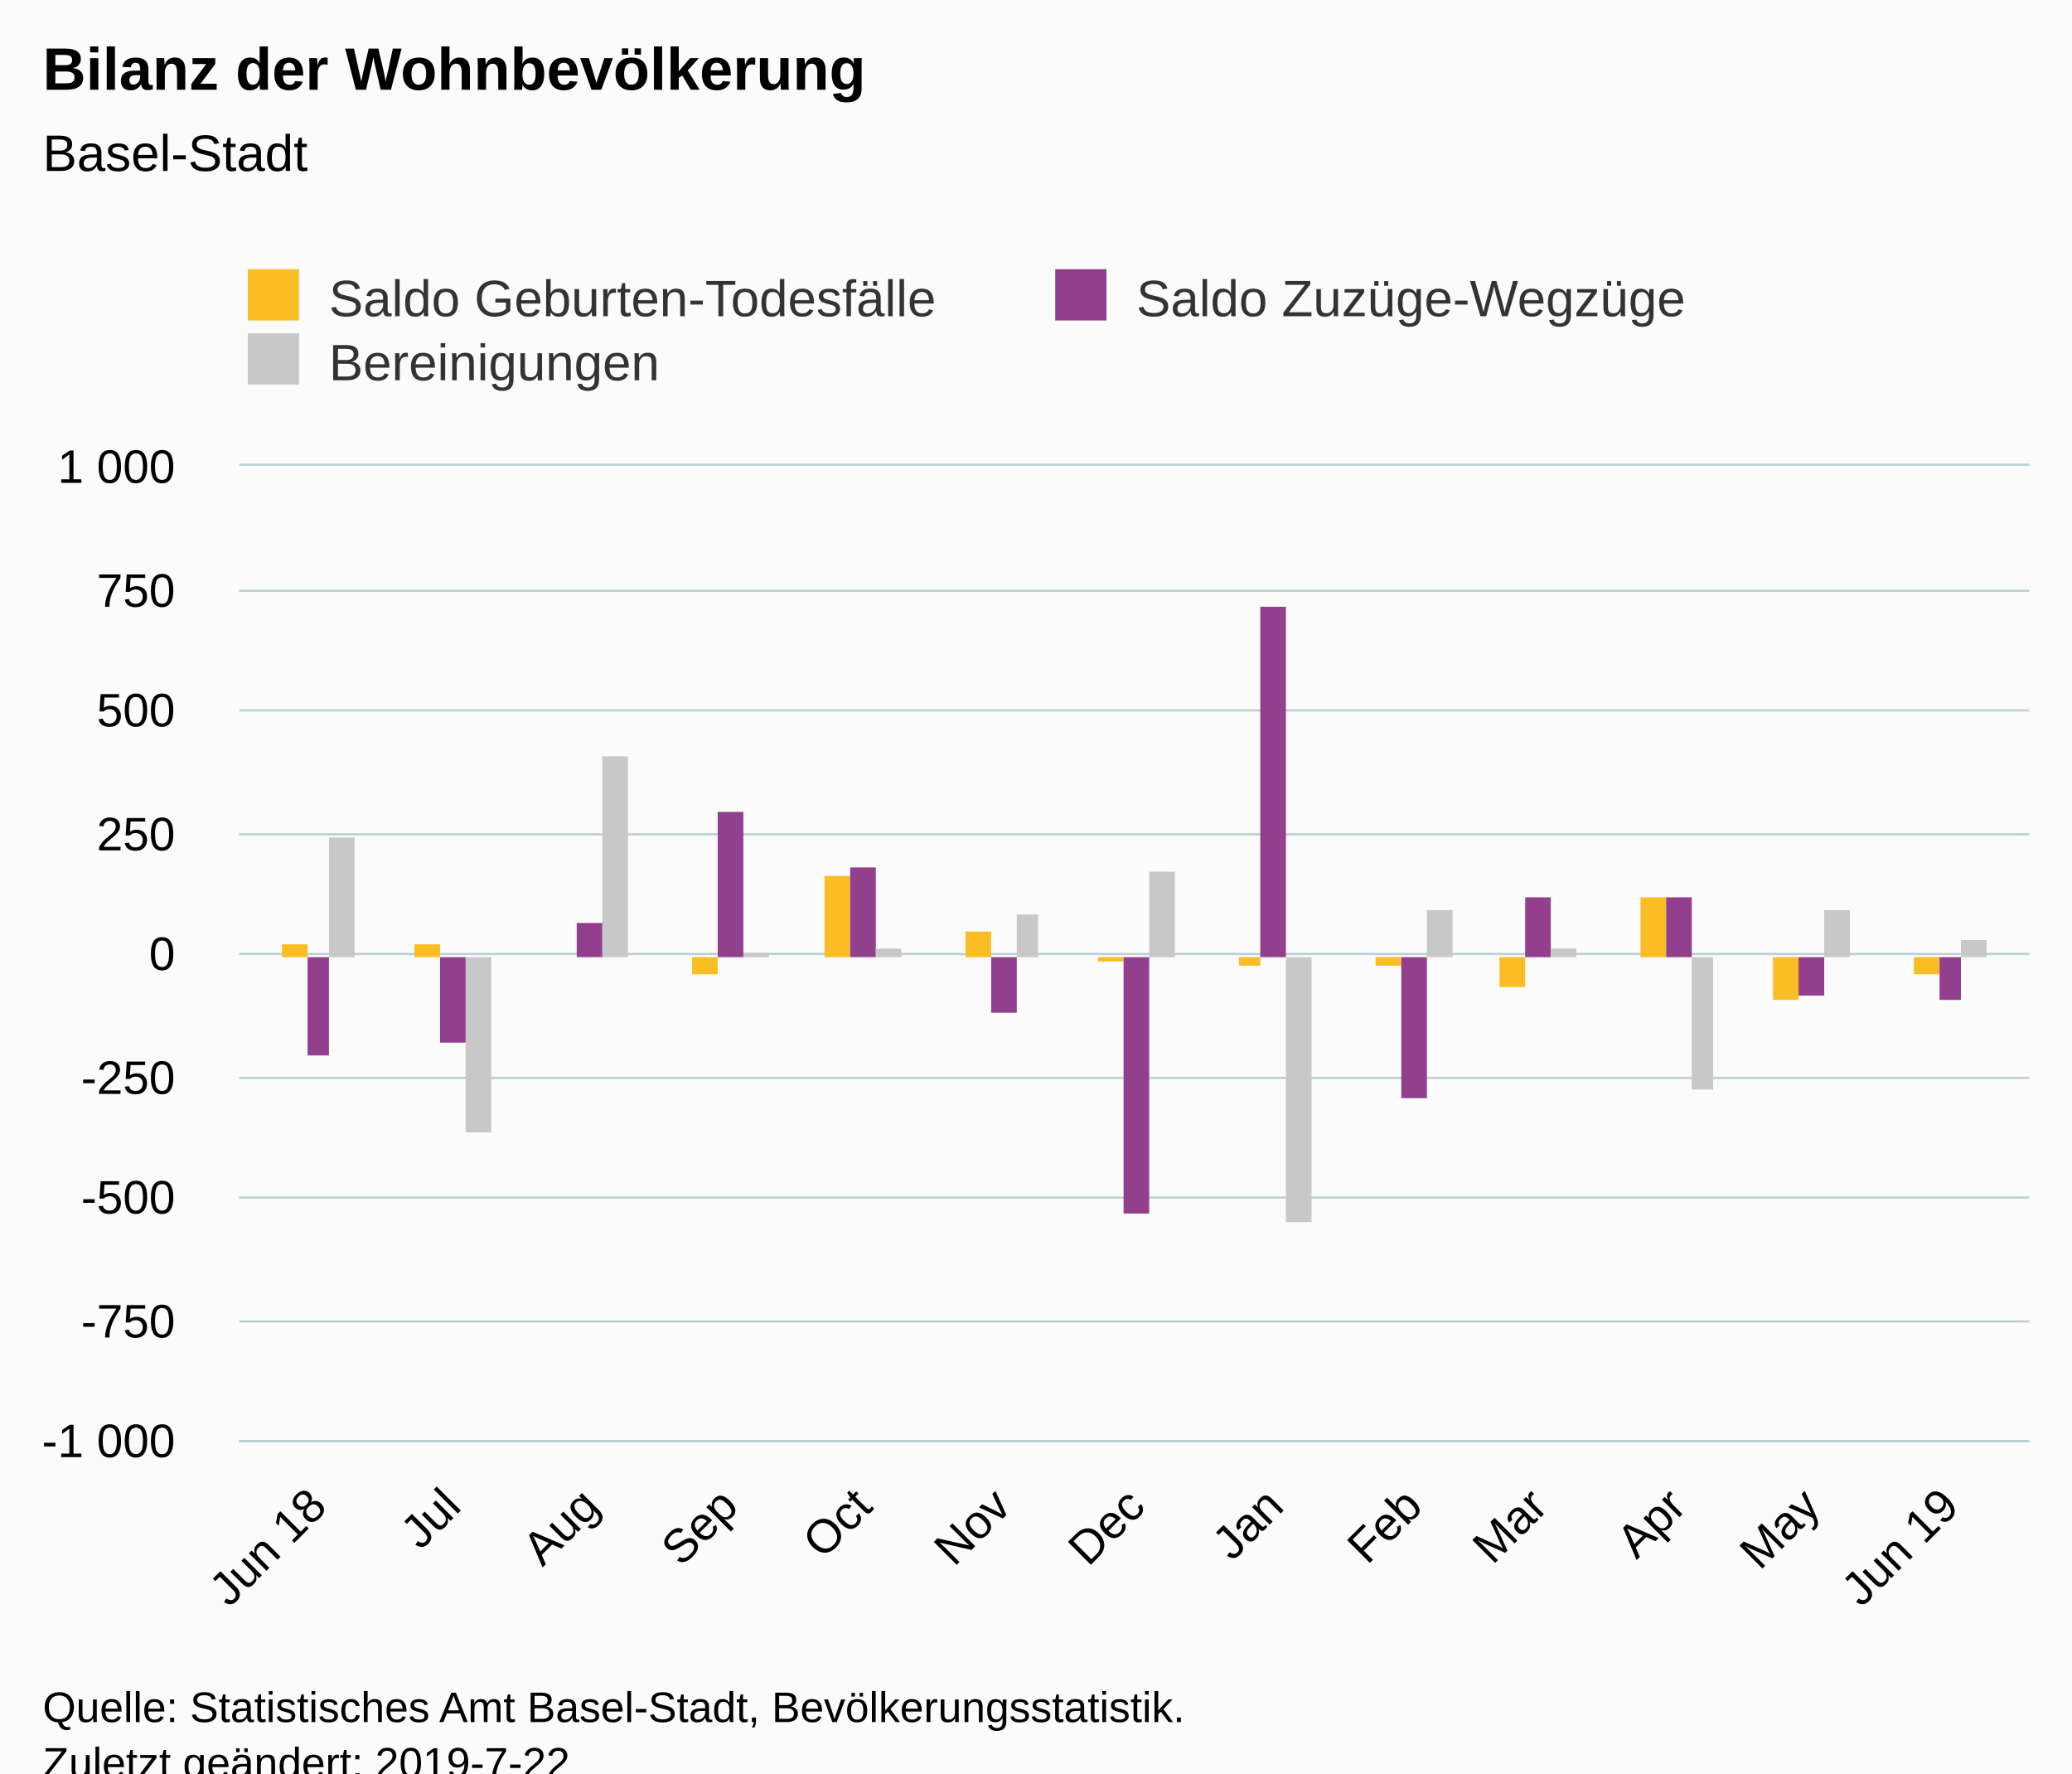
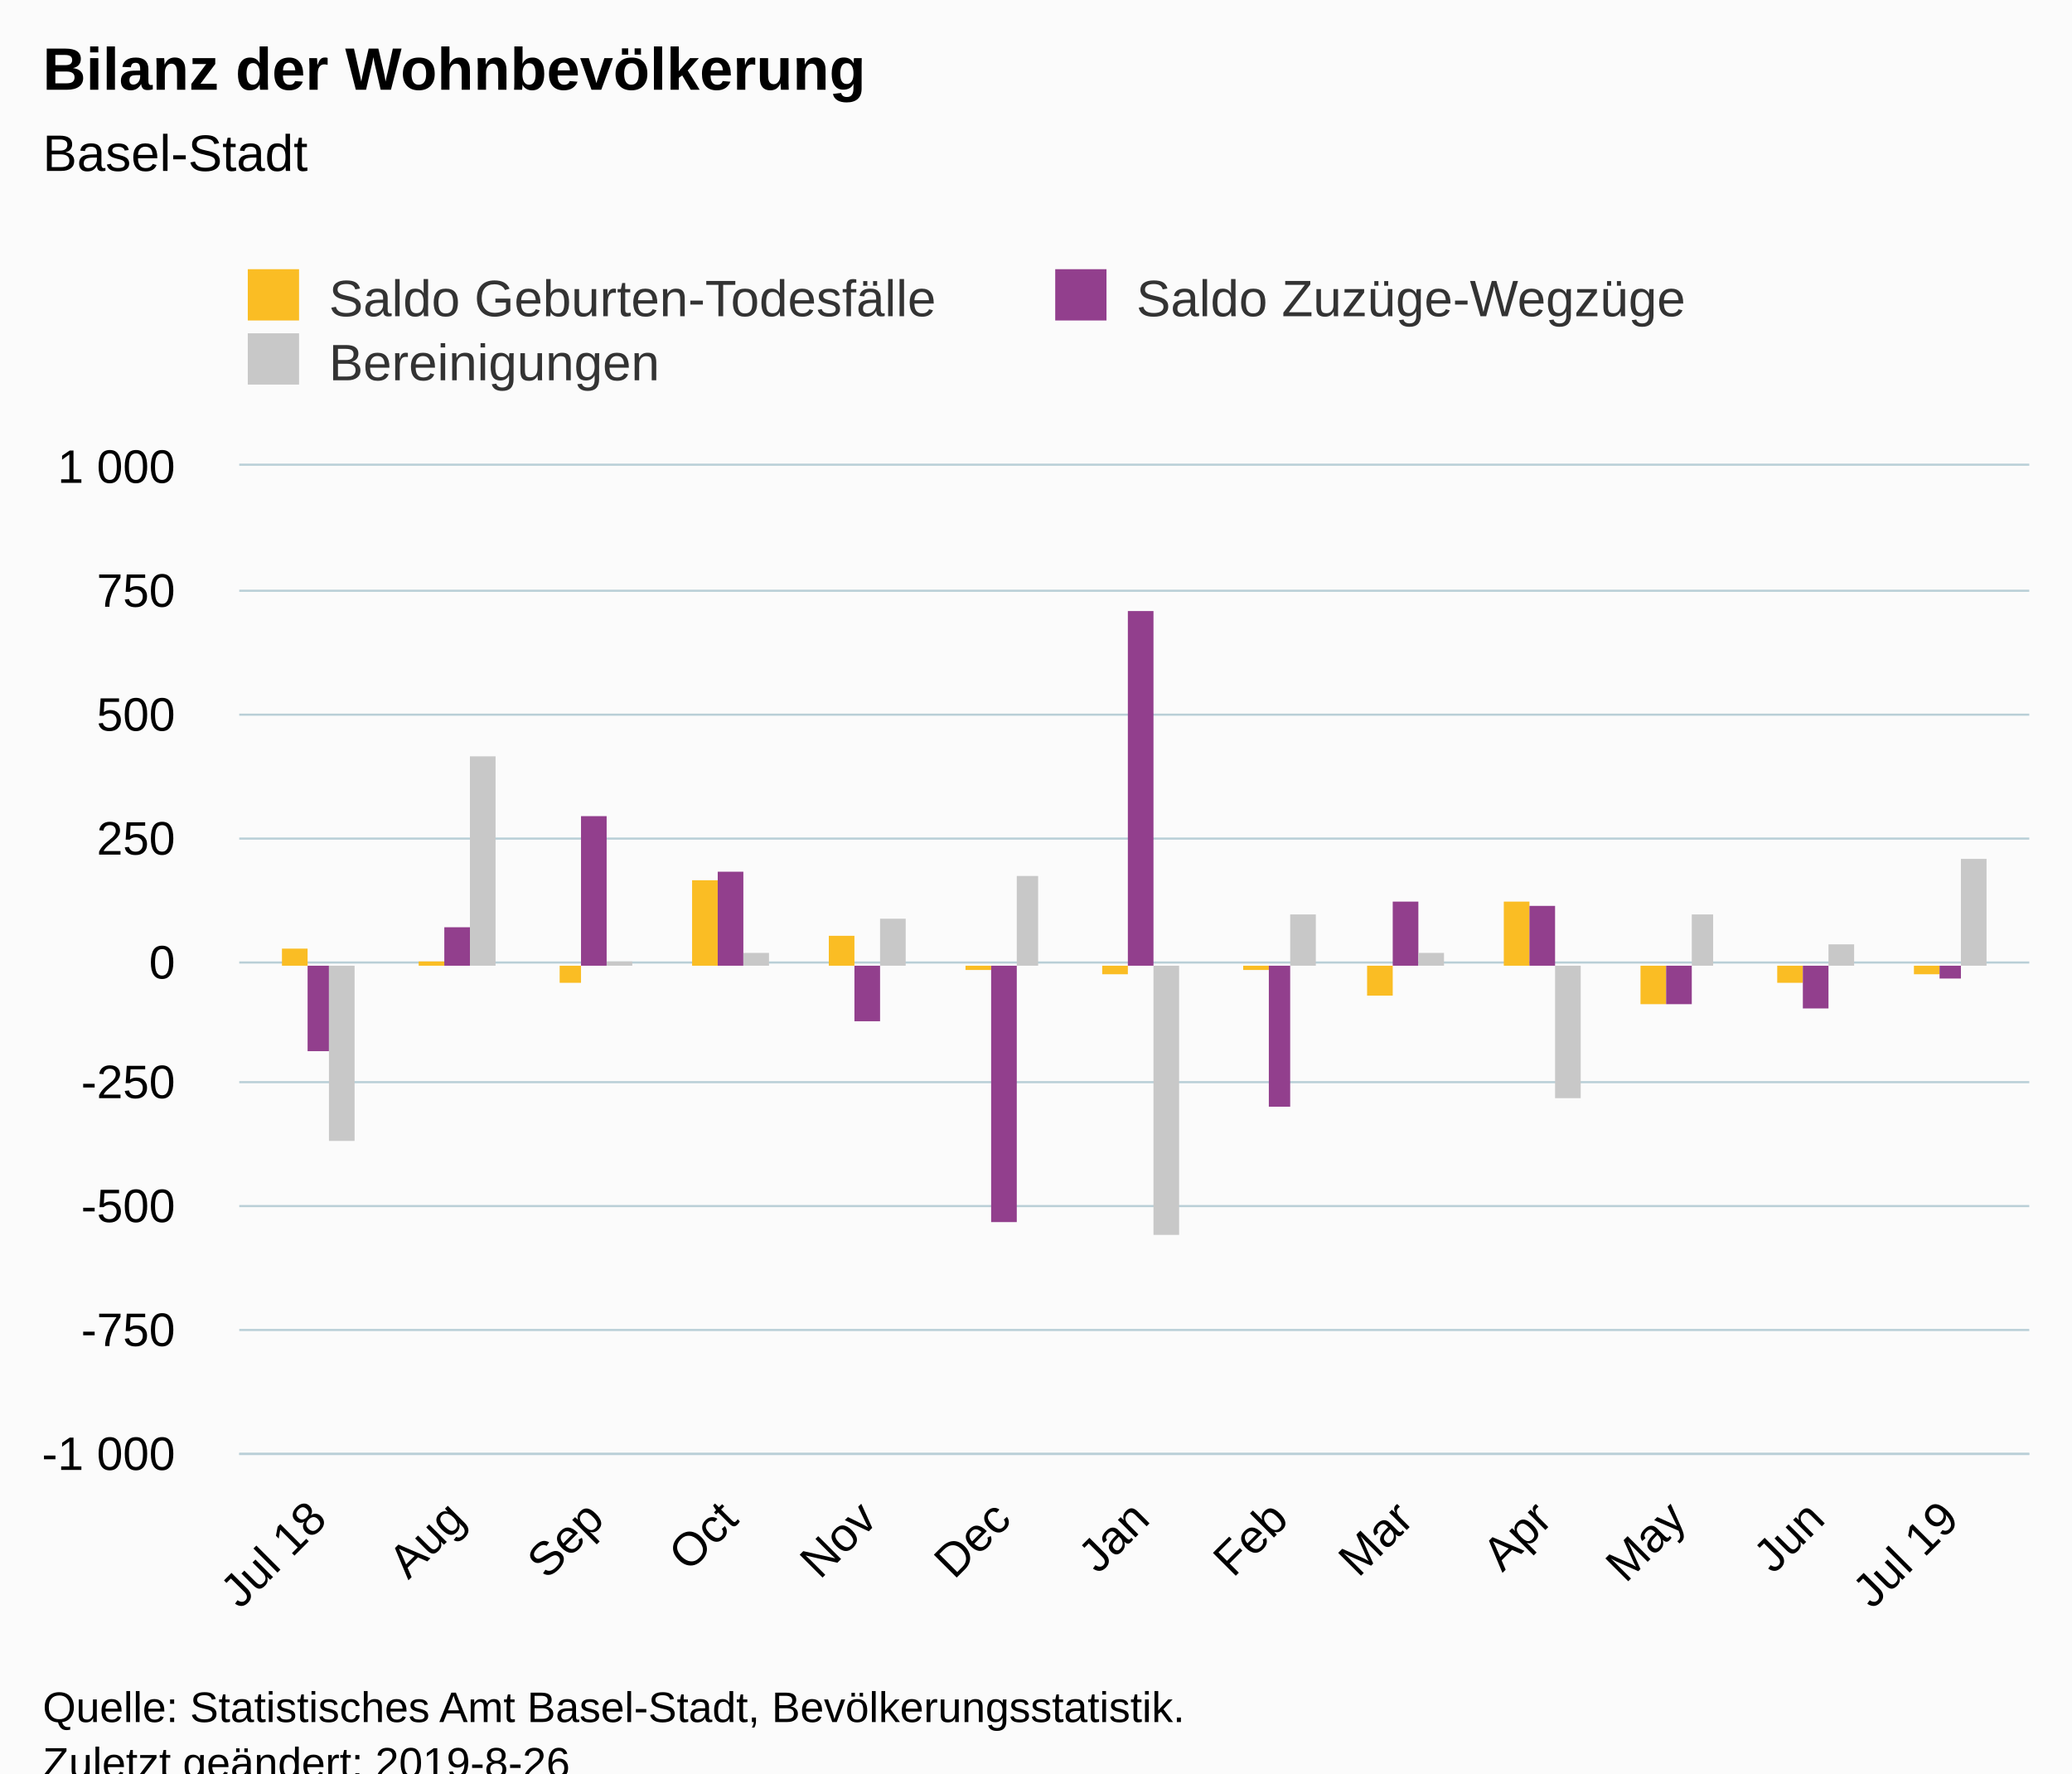
<svg xmlns="http://www.w3.org/2000/svg" version="1.1" class="highcharts-root" style="font-family:Arial;font-size:12px;" viewBox="0 0 485 415">
  <defs>
-     <clipPath id="highcharts-bfuz9x3-6">
-       <rect x="0" y="0" width="419" height="228" fill="none" />
+     <clipPath id="highcharts-5lz7xrz-6">
+       <rect x="0" y="0" width="419" height="231" fill="none" />
    </clipPath>
-     <clipPath id="highcharts-bfuz9x3-7">
-       <rect x="0" y="0" width="419" height="228" fill="none" />
+     <clipPath id="highcharts-5lz7xrz-7">
+       <rect x="0" y="0" width="419" height="231" fill="none" />
    </clipPath>
  </defs>
  <rect fill="#fbfbfb" class="highcharts-background" x="0" y="0" width="485" height="428" rx="0" ry="0" />
-   <rect fill="none" class="highcharts-plot-background" x="56" y="109" width="419" height="228" />
+   <rect fill="none" class="highcharts-plot-background" x="56" y="109" width="419" height="231" />
  <g class="highcharts-pane-group" data-z-index="0" />
  <g class="highcharts-grid highcharts-xaxis-grid " data-z-index="1">
-     <path fill="none" data-z-index="1" class="highcharts-grid-line" d="M 73.5 109 L 73.5 337" opacity="1" />
-     <path fill="none" data-z-index="1" class="highcharts-grid-line" d="M 105.5 109 L 105.5 337" opacity="1" />
-     <path fill="none" data-z-index="1" class="highcharts-grid-line" d="M 137.5 109 L 137.5 337" opacity="1" />
-     <path fill="none" data-z-index="1" class="highcharts-grid-line" d="M 170.5 109 L 170.5 337" opacity="1" />
-     <path fill="none" data-z-index="1" class="highcharts-grid-line" d="M 201.5 109 L 201.5 337" opacity="1" />
-     <path fill="none" data-z-index="1" class="highcharts-grid-line" d="M 234.5 109 L 234.5 337" opacity="1" />
-     <path fill="none" data-z-index="1" class="highcharts-grid-line" d="M 265.5 109 L 265.5 337" opacity="1" />
-     <path fill="none" data-z-index="1" class="highcharts-grid-line" d="M 297.5 109 L 297.5 337" opacity="1" />
-     <path fill="none" data-z-index="1" class="highcharts-grid-line" d="M 330.5 109 L 330.5 337" opacity="1" />
-     <path fill="none" data-z-index="1" class="highcharts-grid-line" d="M 359.5 109 L 359.5 337" opacity="1" />
-     <path fill="none" data-z-index="1" class="highcharts-grid-line" d="M 392.5 109 L 392.5 337" opacity="1" />
-     <path fill="none" data-z-index="1" class="highcharts-grid-line" d="M 423.5 109 L 423.5 337" opacity="1" />
-     <path fill="none" data-z-index="1" class="highcharts-grid-line" d="M 455.5 109 L 455.5 337" opacity="1" />
+     <path fill="none" data-z-index="1" class="highcharts-grid-line" d="M 73.5 109 L 73.5 340" opacity="1" />
+     <path fill="none" data-z-index="1" class="highcharts-grid-line" d="M 106.5 109 L 106.5 340" opacity="1" />
+     <path fill="none" data-z-index="1" class="highcharts-grid-line" d="M 138.5 109 L 138.5 340" opacity="1" />
+     <path fill="none" data-z-index="1" class="highcharts-grid-line" d="M 170.5 109 L 170.5 340" opacity="1" />
+     <path fill="none" data-z-index="1" class="highcharts-grid-line" d="M 202.5 109 L 202.5 340" opacity="1" />
+     <path fill="none" data-z-index="1" class="highcharts-grid-line" d="M 234.5 109 L 234.5 340" opacity="1" />
+     <path fill="none" data-z-index="1" class="highcharts-grid-line" d="M 266.5 109 L 266.5 340" opacity="1" />
+     <path fill="none" data-z-index="1" class="highcharts-grid-line" d="M 298.5 109 L 298.5 340" opacity="1" />
+     <path fill="none" data-z-index="1" class="highcharts-grid-line" d="M 328.5 109 L 328.5 340" opacity="1" />
+     <path fill="none" data-z-index="1" class="highcharts-grid-line" d="M 360.5 109 L 360.5 340" opacity="1" />
+     <path fill="none" data-z-index="1" class="highcharts-grid-line" d="M 392.5 109 L 392.5 340" opacity="1" />
+     <path fill="none" data-z-index="1" class="highcharts-grid-line" d="M 424.5 109 L 424.5 340" opacity="1" />
+     <path fill="none" data-z-index="1" class="highcharts-grid-line" d="M 455.5 109 L 455.5 340" opacity="1" />
  </g>
  <g class="highcharts-grid highcharts-yaxis-grid " data-z-index="1">
-     <path fill="none" stroke="#B9CFD7" stroke-width="0.5" data-z-index="1" class="highcharts-grid-line" d="M 56 337.25 L 475 337.25" opacity="1" />
-     <path fill="none" stroke="#B9CFD7" stroke-width="0.5" data-z-index="1" class="highcharts-grid-line" d="M 56 309.25 L 475 309.25" opacity="1" />
-     <path fill="none" stroke="#B9CFD7" stroke-width="0.5" data-z-index="1" class="highcharts-grid-line" d="M 56 280.25 L 475 280.25" opacity="1" />
-     <path fill="none" stroke="#B9CFD7" stroke-width="0.5" data-z-index="1" class="highcharts-grid-line" d="M 56 252.25 L 475 252.25" opacity="1" />
-     <path fill="none" stroke="#B9CFD7" stroke-width="0.5" data-z-index="1" class="highcharts-grid-line" d="M 56 223.25 L 475 223.25" opacity="1" />
-     <path fill="none" stroke="#B9CFD7" stroke-width="0.5" data-z-index="1" class="highcharts-grid-line" d="M 56 195.25 L 475 195.25" opacity="1" />
-     <path fill="none" stroke="#B9CFD7" stroke-width="0.5" data-z-index="1" class="highcharts-grid-line" d="M 56 166.25 L 475 166.25" opacity="1" />
+     <path fill="none" stroke="#B9CFD7" stroke-width="0.5" data-z-index="1" class="highcharts-grid-line" d="M 56 340.25 L 475 340.25" opacity="1" />
+     <path fill="none" stroke="#B9CFD7" stroke-width="0.5" data-z-index="1" class="highcharts-grid-line" d="M 56 311.25 L 475 311.25" opacity="1" />
+     <path fill="none" stroke="#B9CFD7" stroke-width="0.5" data-z-index="1" class="highcharts-grid-line" d="M 56 282.25 L 475 282.25" opacity="1" />
+     <path fill="none" stroke="#B9CFD7" stroke-width="0.5" data-z-index="1" class="highcharts-grid-line" d="M 56 253.25 L 475 253.25" opacity="1" />
+     <path fill="none" stroke="#B9CFD7" stroke-width="0.5" data-z-index="1" class="highcharts-grid-line" d="M 56 225.25 L 475 225.25" opacity="1" />
+     <path fill="none" stroke="#B9CFD7" stroke-width="0.5" data-z-index="1" class="highcharts-grid-line" d="M 56 196.25 L 475 196.25" opacity="1" />
+     <path fill="none" stroke="#B9CFD7" stroke-width="0.5" data-z-index="1" class="highcharts-grid-line" d="M 56 167.25 L 475 167.25" opacity="1" />
    <path fill="none" stroke="#B9CFD7" stroke-width="0.5" data-z-index="1" class="highcharts-grid-line" d="M 56 138.25 L 475 138.25" opacity="1" />
    <path fill="none" stroke="#B9CFD7" stroke-width="0.5" data-z-index="1" class="highcharts-grid-line" d="M 56 108.75 L 475 108.75" opacity="1" />
  </g>
-   <rect fill="none" class="highcharts-plot-border" data-z-index="1" x="56" y="109" width="419" height="228" />
+   <rect fill="none" class="highcharts-plot-border" data-z-index="1" x="56" y="109" width="419" height="231" />
  <g class="highcharts-axis highcharts-xaxis " data-z-index="2">
-     <path fill="none" class="highcharts-axis-line" stroke="#B9CFD7" stroke-width="0.5" data-z-index="7" d="M 56 337.25 L 475 337.25" />
+     <path fill="none" class="highcharts-axis-line" stroke="#B9CFD7" stroke-width="0.5" data-z-index="7" d="M 56 340.25 L 475 340.25" />
  </g>
  <g class="highcharts-axis highcharts-yaxis " data-z-index="2">
-     <path fill="none" class="highcharts-axis-line" data-z-index="7" d="M 56 109 L 56 337" />
+     <path fill="none" class="highcharts-axis-line" data-z-index="7" d="M 56 109 L 56 340" />
  </g>
  <g class="highcharts-series-group" data-z-index="3">
-     <g data-z-index="0.1" class="highcharts-series highcharts-series-0 highcharts-column-series " transform="translate(56,109) scale(1 1)" clip-path="url(#highcharts-bfuz9x3-7)">
-       <rect x="10" y="112" width="6" height="3" fill="#FABD24" class="highcharts-point" />
-       <rect x="41" y="112" width="6" height="3" fill="#FABD24" class="highcharts-point" />
-       <rect x="74" y="115" width="5" height="0" fill="#FABD24" class="highcharts-point" />
-       <rect x="106" y="115" width="6" height="4" fill="#FABD24" class="highcharts-point highcharts-negative" />
-       <rect x="137" y="96" width="6" height="19" fill="#FABD24" class="highcharts-point" />
-       <rect x="170" y="109" width="6" height="6" fill="#FABD24" class="highcharts-point" />
-       <rect x="201" y="115" width="6" height="1" fill="#FABD24" class="highcharts-point highcharts-negative" />
-       <rect x="234" y="115" width="5" height="2" fill="#FABD24" class="highcharts-point highcharts-negative" />
-       <rect x="266" y="115" width="6" height="2" fill="#FABD24" class="highcharts-point highcharts-negative" />
-       <rect x="295" y="115" width="6" height="7" fill="#FABD24" class="highcharts-point highcharts-negative" />
-       <rect x="328" y="101" width="6" height="14" fill="#FABD24" class="highcharts-point" />
-       <rect x="359" y="115" width="6" height="10" fill="#FABD24" class="highcharts-point highcharts-negative" />
-       <rect x="392" y="115" width="6" height="4" fill="#FABD24" class="highcharts-point highcharts-negative" />
+     <g data-z-index="0.1" class="highcharts-series highcharts-series-0 highcharts-column-series " transform="translate(56,109) scale(1 1)" clip-path="url(#highcharts-5lz7xrz-7)">
+       <rect x="10" y="113" width="6" height="4" fill="#FABD24" class="highcharts-point" />
+       <rect x="42" y="116" width="6" height="1" fill="#FABD24" class="highcharts-point" />
+       <rect x="75" y="117" width="5" height="4" fill="#FABD24" class="highcharts-point highcharts-negative" />
+       <rect x="106" y="97" width="6" height="20" fill="#FABD24" class="highcharts-point" />
+       <rect x="138" y="110" width="6" height="7" fill="#FABD24" class="highcharts-point" />
+       <rect x="170" y="117" width="6" height="1" fill="#FABD24" class="highcharts-point highcharts-negative" />
+       <rect x="202" y="117" width="6" height="2" fill="#FABD24" class="highcharts-point highcharts-negative" />
+       <rect x="235" y="117" width="6" height="1" fill="#FABD24" class="highcharts-point highcharts-negative" />
+       <rect x="264" y="117" width="6" height="7" fill="#FABD24" class="highcharts-point highcharts-negative" />
+       <rect x="296" y="102" width="6" height="15" fill="#FABD24" class="highcharts-point" />
+       <rect x="328" y="117" width="6" height="9" fill="#FABD24" class="highcharts-point highcharts-negative" />
+       <rect x="360" y="117" width="6" height="4" fill="#FABD24" class="highcharts-point highcharts-negative" />
+       <rect x="392" y="117" width="6" height="2" fill="#FABD24" class="highcharts-point highcharts-negative" />
    </g>
    <g data-z-index="0.1" class="highcharts-markers highcharts-series-0 highcharts-column-series " transform="translate(56,109) scale(1 1)" clip-path="none" />
-     <g data-z-index="0.1" class="highcharts-series highcharts-series-1 highcharts-column-series " transform="translate(56,109) scale(1 1)" clip-path="url(#highcharts-bfuz9x3-7)">
-       <rect x="16" y="115" width="5" height="23" fill="#923F8D" class="highcharts-point highcharts-negative" />
-       <rect x="47" y="115" width="6" height="20" fill="#923F8D" class="highcharts-point highcharts-negative" />
-       <rect x="79" y="107" width="6" height="8" fill="#923F8D" class="highcharts-point" />
-       <rect x="112" y="81" width="6" height="34" fill="#923F8D" class="highcharts-point" />
-       <rect x="143" y="94" width="6" height="21" fill="#923F8D" class="highcharts-point" />
-       <rect x="176" y="115" width="6" height="13" fill="#923F8D" class="highcharts-point highcharts-negative" />
-       <rect x="207" y="115" width="6" height="60" fill="#923F8D" class="highcharts-point highcharts-negative" />
-       <rect x="239" y="33" width="6" height="82" fill="#923F8D" class="highcharts-point" />
-       <rect x="272" y="115" width="6" height="33" fill="#923F8D" class="highcharts-point highcharts-negative" />
-       <rect x="301" y="101" width="6" height="14" fill="#923F8D" class="highcharts-point" />
-       <rect x="334" y="101" width="6" height="14" fill="#923F8D" class="highcharts-point" />
-       <rect x="365" y="115" width="6" height="9" fill="#923F8D" class="highcharts-point highcharts-negative" />
-       <rect x="398" y="115" width="5" height="10" fill="#923F8D" class="highcharts-point highcharts-negative" />
+     <g data-z-index="0.1" class="highcharts-series highcharts-series-1 highcharts-column-series " transform="translate(56,109) scale(1 1)" clip-path="url(#highcharts-5lz7xrz-7)">
+       <rect x="16" y="117" width="5" height="20" fill="#923F8D" class="highcharts-point highcharts-negative" />
+       <rect x="48" y="108" width="6" height="9" fill="#923F8D" class="highcharts-point" />
+       <rect x="80" y="82" width="6" height="35" fill="#923F8D" class="highcharts-point" />
+       <rect x="112" y="95" width="6" height="22" fill="#923F8D" class="highcharts-point" />
+       <rect x="144" y="117" width="6" height="13" fill="#923F8D" class="highcharts-point highcharts-negative" />
+       <rect x="176" y="117" width="6" height="60" fill="#923F8D" class="highcharts-point highcharts-negative" />
+       <rect x="208" y="34" width="6" height="83" fill="#923F8D" class="highcharts-point" />
+       <rect x="241" y="117" width="5" height="33" fill="#923F8D" class="highcharts-point highcharts-negative" />
+       <rect x="270" y="102" width="6" height="15" fill="#923F8D" class="highcharts-point" />
+       <rect x="302" y="103" width="6" height="14" fill="#923F8D" class="highcharts-point" />
+       <rect x="334" y="117" width="6" height="9" fill="#923F8D" class="highcharts-point highcharts-negative" />
+       <rect x="366" y="117" width="6" height="10" fill="#923F8D" class="highcharts-point highcharts-negative" />
+       <rect x="398" y="117" width="5" height="3" fill="#923F8D" class="highcharts-point highcharts-negative" />
    </g>
    <g data-z-index="0.1" class="highcharts-markers highcharts-series-1 highcharts-column-series " transform="translate(56,109) scale(1 1)" clip-path="none" />
-     <g data-z-index="0.1" class="highcharts-series highcharts-series-2 highcharts-column-series " transform="translate(56,109) scale(1 1)" clip-path="url(#highcharts-bfuz9x3-7)">
-       <rect x="21" y="87" width="6" height="28" fill="#C8C8C8" class="highcharts-point" />
-       <rect x="53" y="115" width="6" height="41" fill="#C8C8C8" class="highcharts-point highcharts-negative" />
-       <rect x="85" y="68" width="6" height="47" fill="#C8C8C8" class="highcharts-point" />
-       <rect x="118" y="114" width="6" height="1" fill="#C8C8C8" class="highcharts-point" />
-       <rect x="149" y="113" width="6" height="2" fill="#C8C8C8" class="highcharts-point" />
-       <rect x="182" y="105" width="5" height="10" fill="#C8C8C8" class="highcharts-point" />
-       <rect x="213" y="95" width="6" height="20" fill="#C8C8C8" class="highcharts-point" />
-       <rect x="245" y="115" width="6" height="62" fill="#C8C8C8" class="highcharts-point highcharts-negative" />
-       <rect x="278" y="104" width="6" height="11" fill="#C8C8C8" class="highcharts-point" />
-       <rect x="307" y="113" width="6" height="2" fill="#C8C8C8" class="highcharts-point" />
-       <rect x="340" y="115" width="5" height="31" fill="#C8C8C8" class="highcharts-point highcharts-negative" />
-       <rect x="371" y="104" width="6" height="11" fill="#C8C8C8" class="highcharts-point" />
-       <rect x="403" y="111" width="6" height="4" fill="#C8C8C8" class="highcharts-point" />
+     <g data-z-index="0.1" class="highcharts-series highcharts-series-2 highcharts-column-series " transform="translate(56,109) scale(1 1)" clip-path="url(#highcharts-5lz7xrz-7)">
+       <rect x="21" y="117" width="6" height="41" fill="#C8C8C8" class="highcharts-point highcharts-negative" />
+       <rect x="54" y="68" width="6" height="49" fill="#C8C8C8" class="highcharts-point" />
+       <rect x="86" y="116" width="6" height="1" fill="#C8C8C8" class="highcharts-point" />
+       <rect x="118" y="114" width="6" height="3" fill="#C8C8C8" class="highcharts-point" />
+       <rect x="150" y="106" width="6" height="11" fill="#C8C8C8" class="highcharts-point" />
+       <rect x="182" y="96" width="5" height="21" fill="#C8C8C8" class="highcharts-point" />
+       <rect x="214" y="117" width="6" height="63" fill="#C8C8C8" class="highcharts-point highcharts-negative" />
+       <rect x="246" y="105" width="6" height="12" fill="#C8C8C8" class="highcharts-point" />
+       <rect x="276" y="114" width="6" height="3" fill="#C8C8C8" class="highcharts-point" />
+       <rect x="308" y="117" width="6" height="31" fill="#C8C8C8" class="highcharts-point highcharts-negative" />
+       <rect x="340" y="105" width="5" height="12" fill="#C8C8C8" class="highcharts-point" />
+       <rect x="372" y="112" width="6" height="5" fill="#C8C8C8" class="highcharts-point" />
+       <rect x="403" y="92" width="6" height="25" fill="#C8C8C8" class="highcharts-point" />
    </g>
    <g data-z-index="0.1" class="highcharts-markers highcharts-series-2 highcharts-column-series " transform="translate(56,109) scale(1 1)" clip-path="none" />
  </g>
  <text x="10" text-anchor="start" class="highcharts-title" data-z-index="4" style="color:#000000;font-size:14px;font-weight:bold;fill:#000000;" y="21">
    <tspan>Bilanz der Wohnbevölkerung</tspan>
  </text>
  <text x="10" text-anchor="start" class="highcharts-subtitle" data-z-index="4" style="color:#000000;font-size:12px;font-weight:normal;font-family:Arial;fill:#000000;" y="40">
    <tspan>Basel-Stadt</tspan>
  </text>
  <g class="highcharts-legend" data-z-index="7" transform="translate(48,56)">
    <rect fill="none" class="highcharts-legend-box" rx="0" ry="0" x="0" y="0" width="374" height="41" visibility="visible" />
    <g data-z-index="1">
      <g>
        <g class="highcharts-legend-item highcharts-column-series highcharts-color-undefined highcharts-series-0" data-z-index="1" transform="translate(8,3)">
          <text x="21" style="color:#333333;font-size:12px;font-weight:normal;cursor:pointer;fill:#333333;" text-anchor="start" data-z-index="2" y="15">
            <tspan>Saldo Geburten-Todesfälle</tspan>
          </text>
          <rect x="2" y="4" width="12" height="12" fill="#FABD24" class="highcharts-point" data-z-index="3" />
        </g>
        <g class="highcharts-legend-item highcharts-column-series highcharts-color-undefined highcharts-series-1" data-z-index="1" transform="translate(197,3)">
          <text x="21" y="15" style="color:#333333;font-size:12px;font-weight:normal;cursor:pointer;fill:#333333;" text-anchor="start" data-z-index="2">
            <tspan>Saldo Zuzüge-Wegzüge</tspan>
          </text>
          <rect x="2" y="4" width="12" height="12" fill="#923F8D" class="highcharts-point" data-z-index="3" />
        </g>
        <g class="highcharts-legend-item highcharts-column-series highcharts-color-undefined highcharts-series-2" data-z-index="1" transform="translate(8,18)">
          <text x="21" y="15" style="color:#333333;font-size:12px;font-weight:normal;cursor:pointer;fill:#333333;" text-anchor="start" data-z-index="2">
            <tspan>Bereinigungen</tspan>
          </text>
          <rect x="2" y="4" width="12" height="12" fill="#C8C8C8" class="highcharts-point" data-z-index="3" />
        </g>
      </g>
    </g>
  </g>
  <g class="highcharts-axis-labels highcharts-xaxis-labels " data-z-index="7">
-     <text x="76.98" style="color:#000000;cursor:default;font-size:11px;fill:#000000;" text-anchor="end" transform="translate(0,0) rotate(-45 76.98002 353)" y="353" opacity="1">
-       <tspan>Jun 18</tspan>
+     <text x="76.98" style="color:#000000;cursor:default;font-size:11px;fill:#000000;" text-anchor="end" transform="translate(0,0) rotate(-45 76.98002 356)" y="356" opacity="1">
+       <tspan>Jul 18</tspan>
    </text>
-     <text x="108.381" style="color:#000000;cursor:default;font-size:11px;fill:#000000;" text-anchor="end" transform="translate(0,0) rotate(-45 108.3815 353)" y="353" opacity="1">Jul</text>
-     <text x="140.83" style="color:#000000;cursor:default;font-size:11px;fill:#000000;" text-anchor="end" transform="translate(0,0) rotate(-45 140.8296 353)" y="353" opacity="1">Aug</text>
-     <text x="173.278" style="color:#000000;cursor:default;font-size:11px;fill:#000000;" text-anchor="end" transform="translate(0,0) rotate(-45 173.2778 353)" y="353" opacity="1">Sep</text>
-     <text x="204.679" style="color:#000000;cursor:default;font-size:11px;fill:#000000;" text-anchor="end" transform="translate(0,0) rotate(-45 204.6792 353)" y="353" opacity="1">Oct</text>
-     <text x="237.127" style="color:#000000;cursor:default;font-size:11px;fill:#000000;" text-anchor="end" transform="translate(0,0) rotate(-45 237.1274 353)" y="353" opacity="1">Nov</text>
-     <text x="268.529" style="color:#000000;cursor:default;font-size:11px;fill:#000000;" text-anchor="end" transform="translate(0,0) rotate(-45 268.5289 353)" y="353" opacity="1">Dec</text>
-     <text x="300.977" style="color:#000000;cursor:default;font-size:11px;fill:#000000;" text-anchor="end" transform="translate(0,0) rotate(-45 300.977 353)" y="353" opacity="1">Jan</text>
-     <text x="333.425" style="color:#000000;cursor:default;font-size:11px;fill:#000000;" text-anchor="end" transform="translate(0,0) rotate(-45 333.4252 353)" y="353" opacity="1">Feb</text>
-     <text x="362.733" style="color:#000000;cursor:default;font-size:11px;fill:#000000;" text-anchor="end" transform="translate(0,0) rotate(-45 362.7332 353)" y="353" opacity="1">Mar</text>
-     <text x="395.181" style="color:#000000;cursor:default;font-size:11px;fill:#000000;" text-anchor="end" transform="translate(0,0) rotate(-45 395.1814 353)" y="353" opacity="1">Apr</text>
-     <text x="426.583" style="color:#000000;cursor:default;font-size:11px;fill:#000000;" text-anchor="end" transform="translate(0,0) rotate(-45 426.5828 353)" y="353" opacity="1">May</text>
-     <text x="459.031" style="color:#000000;cursor:default;font-size:11px;fill:#000000;" text-anchor="end" transform="translate(0,0) rotate(-45 459.031 353)" y="353" opacity="1">
-       <tspan>Jun 19</tspan>
+     <text x="109.428" style="color:#000000;cursor:default;font-size:11px;fill:#000000;" text-anchor="end" transform="translate(0,0) rotate(-45 109.4282 356)" y="356" opacity="1">Aug</text>
+     <text x="141.876" style="color:#000000;cursor:default;font-size:11px;fill:#000000;" text-anchor="end" transform="translate(0,0) rotate(-45 141.8763 356)" y="356" opacity="1">Sep</text>
+     <text x="173.278" style="color:#000000;cursor:default;font-size:11px;fill:#000000;" text-anchor="end" transform="translate(0,0) rotate(-45 173.2778 356)" y="356" opacity="1">Oct</text>
+     <text x="205.726" style="color:#000000;cursor:default;font-size:11px;fill:#000000;" text-anchor="end" transform="translate(0,0) rotate(-45 205.726 356)" y="356" opacity="1">Nov</text>
+     <text x="237.127" style="color:#000000;cursor:default;font-size:11px;fill:#000000;" text-anchor="end" transform="translate(0,0) rotate(-45 237.1274 356)" y="356" opacity="1">Dec</text>
+     <text x="269.576" style="color:#000000;cursor:default;font-size:11px;fill:#000000;" text-anchor="end" transform="translate(0,0) rotate(-45 269.5756 356)" y="356" opacity="1">Jan</text>
+     <text x="302.024" style="color:#000000;cursor:default;font-size:11px;fill:#000000;" text-anchor="end" transform="translate(0,0) rotate(-45 302.0237 356)" y="356" opacity="1">Feb</text>
+     <text x="331.332" style="color:#000000;cursor:default;font-size:11px;fill:#000000;" text-anchor="end" transform="translate(0,0) rotate(-45 331.3318 356)" y="356" opacity="1">Mar</text>
+     <text x="363.78" style="color:#000000;cursor:default;font-size:11px;fill:#000000;" text-anchor="end" transform="translate(0,0) rotate(-45 363.7799 356)" y="356" opacity="1">Apr</text>
+     <text x="395.181" style="color:#000000;cursor:default;font-size:11px;fill:#000000;" text-anchor="end" transform="translate(0,0) rotate(-45 395.1814 356)" y="356" opacity="1">May</text>
+     <text x="427.63" style="color:#000000;cursor:default;font-size:11px;fill:#000000;" text-anchor="end" transform="translate(0,0) rotate(-45 427.6295 356)" y="356" opacity="1">Jun</text>
+     <text x="459.031" style="color:#000000;cursor:default;font-size:11px;fill:#000000;" text-anchor="end" transform="translate(0,0) rotate(-45 459.031 356)" y="356" opacity="1">
+       <tspan>Jul 19</tspan>
    </text>
  </g>
  <g class="highcharts-axis-labels highcharts-yaxis-labels " data-z-index="7">
-     <text x="41" style="color:#000000;cursor:default;font-size:11px;fill:#000000;" text-anchor="end" transform="translate(0,0)" y="341" opacity="1">
+     <text x="41" style="color:#000000;cursor:default;font-size:11px;fill:#000000;" text-anchor="end" transform="translate(0,0)" y="344" opacity="1">
      <tspan>-1 000</tspan>
    </text>
-     <text x="41" style="color:#000000;cursor:default;font-size:11px;fill:#000000;" text-anchor="end" transform="translate(0,0)" y="313" opacity="1">-750</text>
-     <text x="41" style="color:#000000;cursor:default;font-size:11px;fill:#000000;" text-anchor="end" transform="translate(0,0)" y="284" opacity="1">-500</text>
-     <text x="41" style="color:#000000;cursor:default;font-size:11px;fill:#000000;" text-anchor="end" transform="translate(0,0)" y="256" opacity="1">-250</text>
-     <text x="41" style="color:#000000;cursor:default;font-size:11px;fill:#000000;" text-anchor="end" transform="translate(0,0)" y="227" opacity="1">0</text>
-     <text x="41" style="color:#000000;cursor:default;font-size:11px;fill:#000000;" text-anchor="end" transform="translate(0,0)" y="199" opacity="1">250</text>
-     <text x="41" style="color:#000000;cursor:default;font-size:11px;fill:#000000;" text-anchor="end" transform="translate(0,0)" y="170" opacity="1">500</text>
+     <text x="41" style="color:#000000;cursor:default;font-size:11px;fill:#000000;" text-anchor="end" transform="translate(0,0)" y="315" opacity="1">-750</text>
+     <text x="41" style="color:#000000;cursor:default;font-size:11px;fill:#000000;" text-anchor="end" transform="translate(0,0)" y="286" opacity="1">-500</text>
+     <text x="41" style="color:#000000;cursor:default;font-size:11px;fill:#000000;" text-anchor="end" transform="translate(0,0)" y="257" opacity="1">-250</text>
+     <text x="41" style="color:#000000;cursor:default;font-size:11px;fill:#000000;" text-anchor="end" transform="translate(0,0)" y="229" opacity="1">0</text>
+     <text x="41" style="color:#000000;cursor:default;font-size:11px;fill:#000000;" text-anchor="end" transform="translate(0,0)" y="200" opacity="1">250</text>
+     <text x="41" style="color:#000000;cursor:default;font-size:11px;fill:#000000;" text-anchor="end" transform="translate(0,0)" y="171" opacity="1">500</text>
    <text x="41" style="color:#000000;cursor:default;font-size:11px;fill:#000000;" text-anchor="end" transform="translate(0,0)" y="142" opacity="1">750</text>
    <text x="41" style="color:#000000;cursor:default;font-size:11px;fill:#000000;" text-anchor="end" transform="translate(0,0)" y="113" opacity="1">
      <tspan>1 000</tspan>
    </text>
  </g>
  <text x="10" class="highcharts-credits" text-anchor="start" data-z-index="8" style="cursor:default;color:#000000;font-size:10px;fill:#000000;" y="403">
    <tspan>Quelle: Statistisches Amt Basel-Stadt, Bevölkerungsstatistik.</tspan>
-     <tspan x="10" dy="13">Zuletzt geändert: 2019-7-22</tspan>
+     <tspan x="10" dy="13">Zuletzt geändert: 2019-8-26</tspan>
  </text>
</svg>
